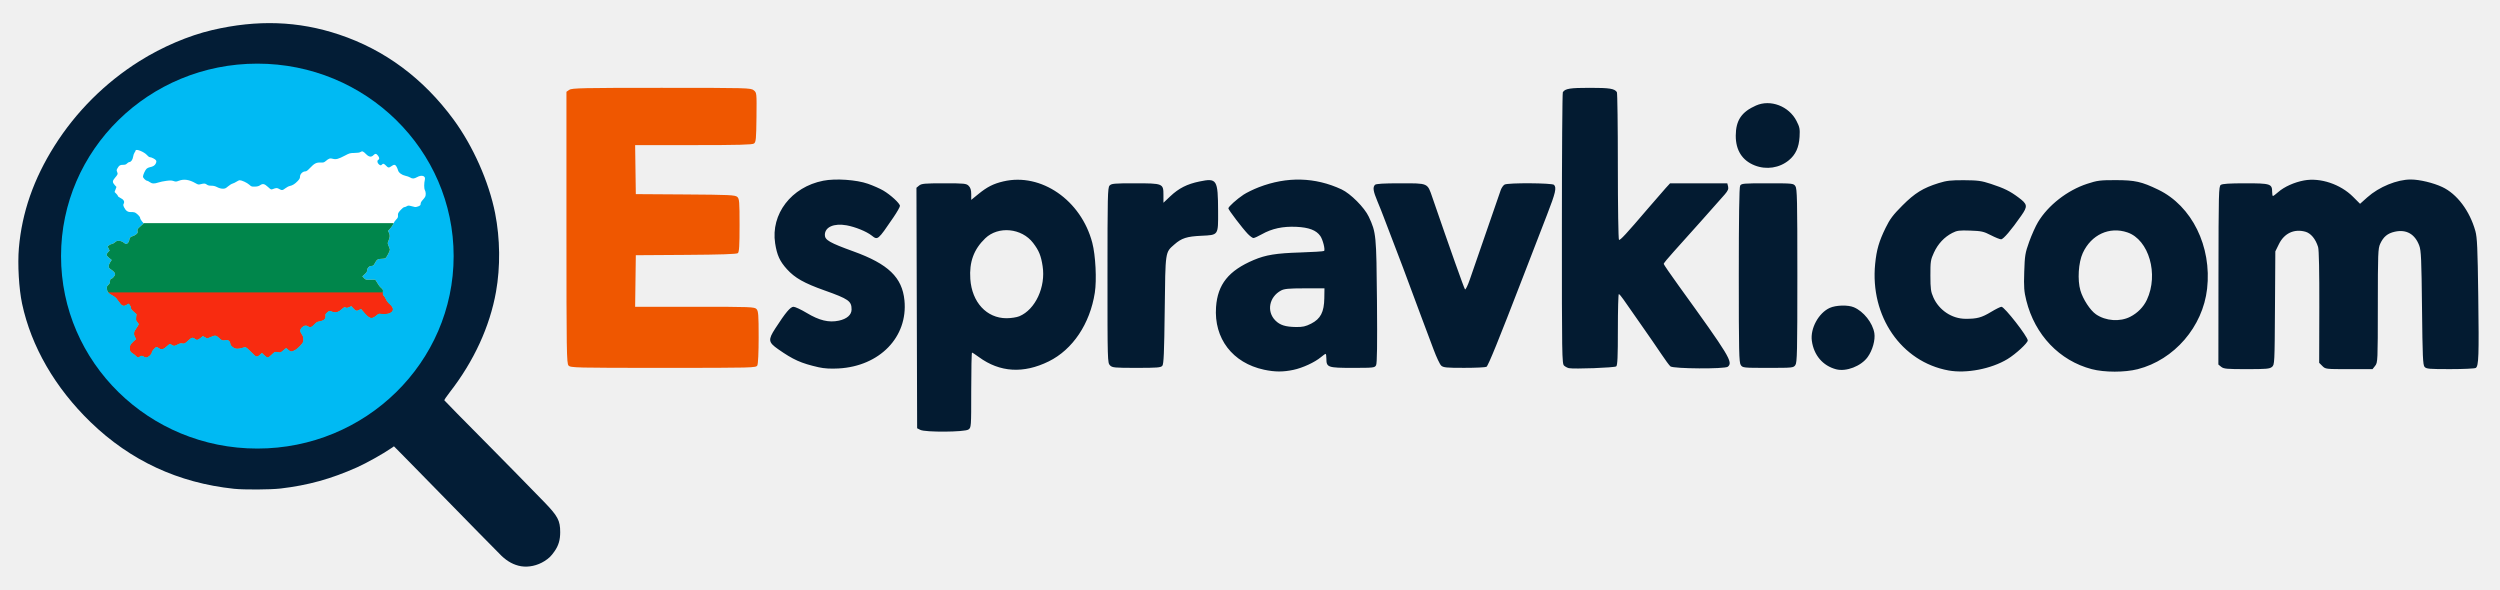
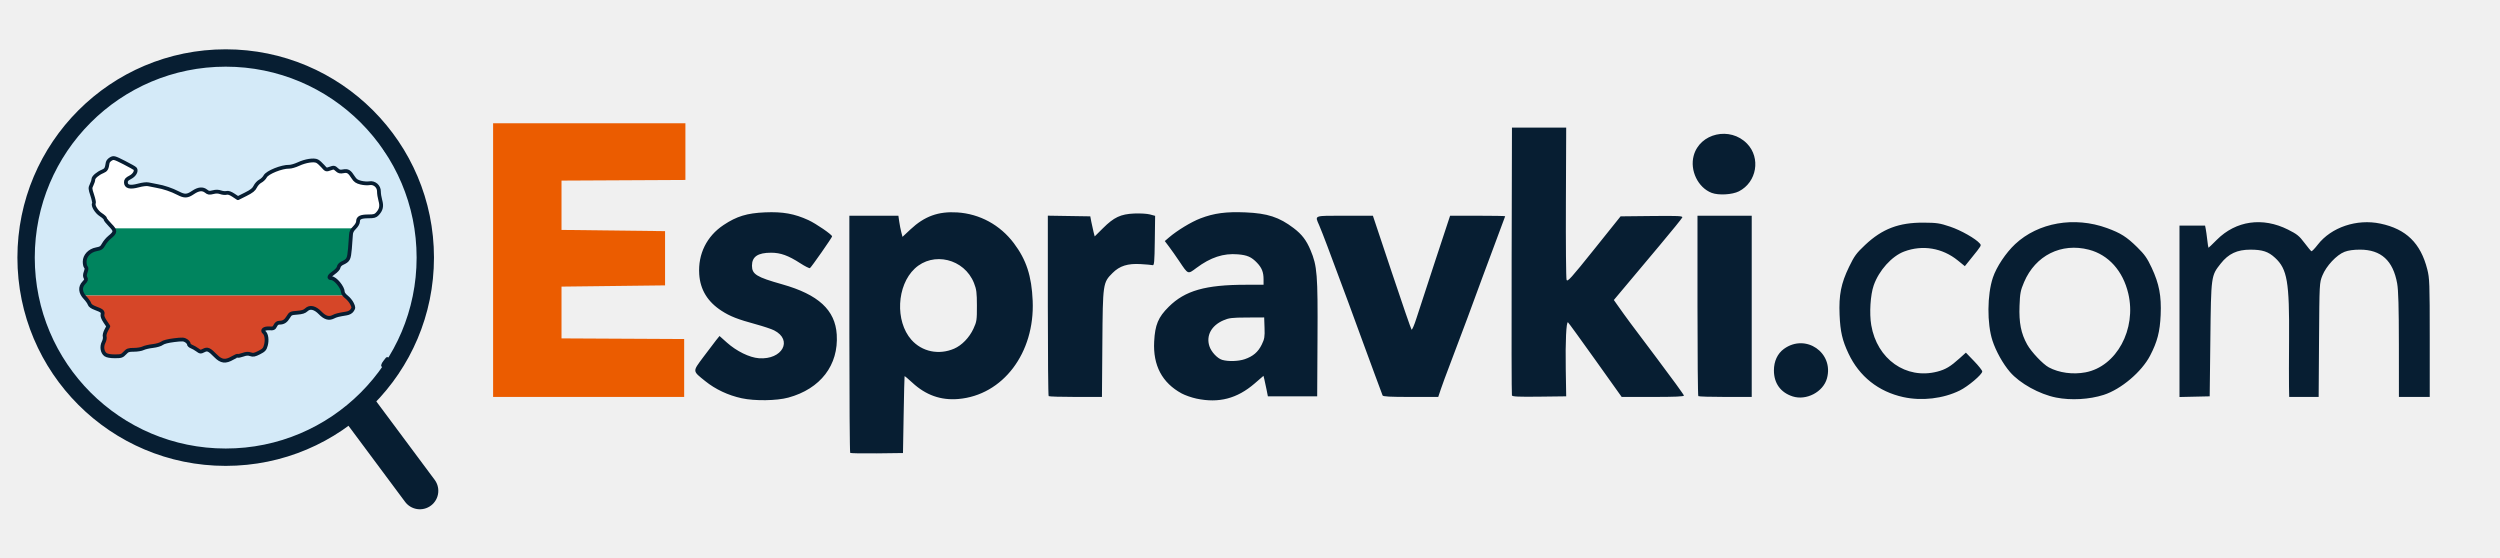
- <svg xmlns="http://www.w3.org/2000/svg" width="1964" height="463" viewBox="43 94 1964 463">
-   <defs>
-     <clipPath id="country">
-       <path d="M330.92,737.38C329.59,735.94 326.83,733.70 324.80,732.40C322.10,730.67 320.92,729.11 320.45,726.60C319.34,720.66 320.84,716.87 326.33,711.81L331.41,707.12 329.28,702.81C326.57,697.33 327.13,694.18 332.13,686.76C334.26,683.61 336.00,680.52 336.00,679.91C336.00,679.29 334.84,677.41 333.42,675.72C331.09,672.96 330.91,672.12 331.49,667.06L332.14,661.45 327.07,656.85C323.27,653.40 322.00,651.55 322.00,649.44C322.00,647.89 321.03,645.59 319.84,644.33L317.68,642.03 314.36,644.09C308.68,647.60 306.18,646.51 300.46,638.03C296.38,631.98 294.23,629.87 289.15,626.94C281.10,622.28 280.37,621.43 279.66,615.90C279.13,611.73 279.36,611.03 282.04,608.46C283.91,606.67 285.00,604.62 285.00,602.89C285.00,599.28 285.94,597.00 287.42,597.00C289.57,597.00 294.00,591.48 294.00,588.80C294.00,586.33 291.34,583.45 284.91,578.94C281.93,576.85 282.13,572.34 285.42,567.13L287.98,563.08 283.49,559.33C278.30,554.99 277.91,552.75 281.69,548.81L284.37,546.00 282.60,542.28L280.82,538.55 283.47,536.28C284.92,535.02 287.04,534.00 288.17,534.00C289.31,534.00 291.83,532.60 293.78,530.89C296.86,528.18 297.88,527.84 301.62,528.26C304.25,528.56 307.11,529.76 309.03,531.37C310.75,532.82 312.72,534.00 313.40,534.00C315.68,534.00 319.00,529.45 319.00,526.34C319.00,522.95 321.18,520.58 325.17,519.63C326.64,519.29 329.24,517.83 330.95,516.39C333.63,514.13 333.96,513.33 333.42,510.44C332.84,507.36 333.23,506.70 338.49,501.80L344.18,496.50 341.09,492.61C339.39,490.47 338.00,487.75 338.00,486.57C338.00,484.03 331.60,477.56 328.00,476.45C326.62,476.02 323.67,475.77 321.43,475.88C316.35,476.12 312.70,473.46 309.88,467.47C308.30,464.11 308.09,462.70 308.92,461.14C311.32,456.66 309.30,453.16 302.25,449.59C300.46,448.69 299.00,447.42 299.00,446.77C299.00,446.12 297.67,444.22 296.04,442.54L293.07,439.48 294.74,434.85L296.40,430.22 293.20,426.58C289.09,421.90 289.17,419.19 293.54,413.95C298.80,407.66 299.17,406.64 297.61,402.93C296.39,400.02 296.46,399.32 298.29,396.10C301.18,390.99 302.76,390.00 308.02,390.00C311.67,390.00 313.15,389.47 315.00,387.50C316.29,386.12 318.09,385.00 319.00,385.00C321.93,385.00 324.95,380.65 325.64,375.44C326.00,372.72 327.13,369.31 328.15,367.85C329.17,366.39 330.00,364.75 330.00,364.21C330.00,360.12 345.17,366.32 350.26,372.50C351.85,374.42 353.90,376.01 354.82,376.02C357.79,376.06 364.80,379.76 365.94,381.89C366.78,383.46 366.70,384.79 365.60,387.41C364.05,391.12 360.64,393.35 354.91,394.38C352.94,394.74 350.38,396.04 349.23,397.27C346.65,400.02 343.00,408.35 343.00,411.49C343.00,413.86 348.05,419.00 350.38,419.00C351.06,419.00 353.14,420.13 355.00,421.50C359.07,424.50 362.79,424.65 370.15,422.12C373.16,421.08 379.42,419.74 384.06,419.13C391.04,418.22 393.24,418.28 396.74,419.50C400.64,420.87 401.37,420.83 406.02,418.99C415.03,415.44 424.24,416.84 435.38,423.45C439.95,426.16 440.55,426.27 444.65,425.17C450.68,423.56 452.33,423.69 455.27,426.00C457.10,427.43 459.33,428.00 463.17,428.00C467.05,428.00 469.88,428.73 473.51,430.67C476.69,432.38 480.15,433.37 483.06,433.42C487.05,433.49 488.22,432.97 492.44,429.26C495.09,426.93 498.66,424.63 500.38,424.16C502.09,423.68 505.25,422.10 507.39,420.65C509.53,419.19 512.00,418.00 512.89,418.00C516.51,418.00 525.72,422.41 529.63,426.02C533.58,429.66 534.13,429.86 539.69,429.65C543.92,429.50 546.45,428.82 548.69,427.22C553.61,423.72 556.39,424.31 562.62,430.20C568.00,435.29 568.18,435.37 571.31,434.10C577.05,431.76 578.82,431.73 582.32,433.89C586.94,436.74 588.47,436.57 593.33,432.62C595.62,430.75 599.08,428.90 601.00,428.51C605.82,427.51 610.02,424.79 614.88,419.52C618.13,415.99 619.00,414.28 619.00,411.42C619.00,406.91 623.70,402.00 628.03,402.00C630.21,402.00 632.15,400.57 636.67,395.61C644.09,387.48 647.78,385.54 655.15,385.86C660.14,386.08 661.19,385.77 664.15,383.20C669.88,378.23 671.64,377.64 676.67,379.05C682.32,380.63 686.43,379.50 698.00,373.18C706.05,368.78 706.94,368.53 714.70,368.41C720.53,368.33 723.65,367.81 725.46,366.62C728.54,364.60 729.90,365.19 735.45,370.92C740.25,375.87 744.35,376.39 748.00,372.50C751.22,369.08 753.22,369.36 756.29,373.66C758.87,377.29 758.77,379.79 755.99,381.50C754.22,382.60 754.94,386.60 757.31,388.83C760.04,391.39 761.31,391.54 763.00,389.50C764.91,387.19 766.66,387.68 770.14,391.50C773.92,395.66 775.26,395.80 779.59,392.50C784.25,388.94 786.59,389.26 788.84,393.75C789.87,395.81 791.00,398.69 791.35,400.14C792.34,404.26 798.13,408.68 804.20,409.94C807.12,410.54 810.86,411.93 812.51,413.01C816.53,415.66 819.46,415.51 824.84,412.35C832.59,407.81 839.92,410.03 838.49,416.48C836.87,423.75 836.84,432.79 838.42,435.85C840.27,439.43 840.48,445.22 838.86,448.32C838.23,449.52 836.20,452.19 834.36,454.25C832.21,456.65 831.00,459.03 831.00,460.85C831.00,463.20 830.31,464.01 827.05,465.48C824.88,466.46 822.08,467.00 820.80,466.68C819.54,466.37 816.39,465.56 813.81,464.90C809.77,463.86 808.77,463.92 806.60,465.35C805.21,466.26 803.21,467.00 802.16,467.00C801.07,467.00 798.22,469.37 795.58,472.46C791.51,477.23 790.94,478.43 791.15,481.97C791.36,485.41 790.86,486.57 787.81,489.76C785.84,491.82 783.71,495.15 783.07,497.17C782.43,499.18 780.06,502.92 777.82,505.47L773.74,510.10 775.53,514.07C777.42,518.25 777.02,522.07 773.93,529.63C772.81,532.38 772.92,533.38 774.83,537.82C776.02,540.60 777.00,543.57 777.00,544.42C777.00,546.77 771.19,558.33 769.29,559.75C768.37,560.44 765.08,561.00 761.98,561.00C755.76,561.00 753.81,562.35 750.48,569.00C748.39,573.17 747.34,573.96 743.92,573.98C740.45,574.01 737.00,577.87 737.00,581.74C737.00,584.10 735.97,585.83 732.77,588.88L728.53,592.90 731.52,596.03C734.39,599.05 734.78,599.16 742.00,598.95C746.12,598.83 750.06,598.79 750.74,598.87C751.42,598.94 753.28,601.59 754.89,604.75C756.49,607.91 759.45,611.95 761.47,613.73C764.99,616.82 765.12,617.15 764.52,621.82C764.03,625.70 764.25,626.96 765.61,628.09C766.55,628.86 768.33,631.78 769.57,634.56C770.80,637.35 773.46,641.08 775.48,642.85C782.97,649.42 783.90,654.72 778.23,658.47C774.30,661.07 765.46,662.10 760.00,660.59C757.99,660.04 756.54,660.70 752.64,663.95C744.25,670.94 741.55,669.99 729.86,655.89L726.21,651.50 723.20,653.25C718.76,655.83 717.17,655.45 713.03,650.78L709.29,646.57 705.26,648.38C702.01,649.85 700.81,649.97 699.05,649.03C697.11,647.99 696.32,648.36 692.05,652.36C686.55,657.50 681.47,659.04 676.56,657.06C670.82,654.75 670.30,654.80 666.54,658.10C663.42,660.84 662.90,661.85 663.29,664.43C664.13,669.96 660.75,673.06 652.35,674.45C649.08,675.00 647.24,676.19 643.72,680.07C639.06,685.21 636.71,686.00 633.44,683.53C630.05,680.97 625.73,681.65 622.20,685.30C618.18,689.44 618.05,693.17 621.75,698.52C623.86,701.57 624.50,703.67 624.50,707.53C624.50,712.21 624.11,713.01 619.00,718.81C613.62,724.92 607.37,729.00 603.37,729.00C602.27,729.00 600.08,727.65 598.50,726.00C596.92,724.35 595.20,723.00 594.67,723.00C594.15,723.00 591.72,724.85 589.26,727.11C585.20,730.86 584.47,731.17 581.15,730.53C574.95,729.34 573.83,729.74 568.86,734.95C566.21,737.73 563.26,740.00 562.31,740.00C561.36,740.00 558.65,738.11 556.29,735.80L552.01,731.60 548.76,734.65C543.06,740.00 542.64,739.89 533.76,730.49C529.33,725.80 524.75,721.73 523.59,721.43C522.43,721.14 519.81,721.60 517.77,722.45C515.73,723.30 511.90,724.00 509.26,724.00C505.37,724.00 503.74,723.41 500.73,720.93C498.16,718.81 497.00,717.04 497.00,715.24C497.00,713.80 496.06,711.62 494.90,710.40C493.08,708.45 492.11,708.24 487.41,708.72C482.06,709.27 481.95,709.23 476.94,704.54C471.23,699.20 470.24,699.10 461.26,703.07L456.03,705.38 452.12,703.19L448.20,700.99 444.01,704.49C439.17,708.54 437.77,708.75 434.27,706.00C430.35,702.92 428.16,703.54 421.86,709.55C416.39,714.77 415.83,715.06 412.38,714.41C409.42,713.86 407.70,714.27 403.46,716.57C397.97,719.54 396.92,719.47 391.81,715.80C390.38,714.77 389.31,715.37 384.62,719.80C378.50,725.59 375.28,726.34 371.00,723.00C369.62,721.92 367.76,721.03 366.87,721.02C364.49,720.99 358.00,728.58 358.00,731.40C358.00,734.35 351.86,740.01 348.72,739.97C347.50,739.95 345.63,739.28 344.56,738.47C342.06,736.58 338.58,736.59 337.00,738.50C335.22,740.65 333.69,740.37 330.92,737.38Z" />
-     </clipPath>
-     <radialGradient id="rim" gradientUnits="userSpaceOnUse" cx="960" cy="550" r="320">
-       <stop stop-color="#ff6800" />
-       <stop offset=".36" stop-color="#c6540b" />
-       <stop offset=".7" stop-color="#363037" />
-       <stop offset="1" stop-color="#031d36" />
-     </radialGradient>
-   </defs>
-   <g transform="translate(2 55) scale(.447 .432)">
-     <path fill="#031d36" d="M1007.35,1119.97C994.91,1117.74 983.68,1111.51 973.00,1100.92C969.42,1097.38 951.20,1078.27 932.50,1058.46C913.80,1038.65 883.88,1007.03 866.00,988.18C848.12,969.33 827.69,947.74 820.58,940.21C813.48,932.67 802.37,920.97 795.89,914.21L784.11,901.92 779.31,905.35C764.96,915.59 735.59,932.59 719.07,940.21C673.70,961.16 633.20,972.77 585.00,978.64C567.32,980.79 520.64,981.08 503.00,979.15C404.97,968.43 320.94,928.03 251.00,858.02C188.61,795.57 146.65,720.52 130.55,642.60C124.96,615.55 122.47,570.86 124.90,541.50C130.29,476.65 150.80,415.73 187.53,355.50C225.39,293.41 276.75,240.44 337.00,201.34C376.78,175.52 423.11,155.05 464.47,145.01C543.90,125.74 615.94,128.35 687.57,153.09C768.03,180.88 835.55,232.73 888.79,307.60C923.05,355.78 951.04,421.04 961.90,478.05C970.70,524.32 971.27,575.36 963.48,620.77C952.63,684.03 924.61,747.08 882.36,803.32C876.26,811.44 872.27,817.63 872.68,818.32C873.36,819.44 904.74,852.44 956.01,905.96C981.01,932.06 1019.52,972.70 1047.78,1002.81C1072.04,1028.66 1076.26,1036.82 1076.27,1058.00C1076.27,1072.20 1073.37,1082.37 1066.34,1092.75C1060.20,1101.82 1056.76,1105.30 1048.63,1110.67C1036.31,1118.80 1020.57,1122.35 1007.35,1119.97Z" />
-     <ellipse cx="544" cy="556" rx="345" ry="350" fill="#00baf3" />
-     <g clip-path="url(#country)">
-       <path fill="#fff" d="M250 320h610v450H250z" />
-       <path fill="#00864b" d="M250 496h610v274H250z" />
-       <path fill="#f82b10" d="M250 622h610v148H250z" />
+ <svg xmlns="http://www.w3.org/2000/svg" viewBox="10 98 2028 452" width="2028" height="452" role="img">
+   <g transform="translate(3 28) scale(.88)">
+     <defs>
+       <clipPath id="land">
+         <path d="M361.02,416.25C361.03,415.84 361.92,414.38 363.00,413.00L364.96,410.50 364.98,413.75C365.00,416.34 364.59,417.00 363.00,417.00C361.900,417.00 361.01,416.66 361.02,416.25ZM206.78,407.63C200.84,401.56 199.22,400.84 195.65,402.68C192.96,404.07 192.53,404.03 189.89,402.07C188.31,400.91 185.90,399.53 184.51,399.01C183.13,398.48 182.00,397.42 182.00,396.64C182.00,395.86 180.91,394.52 179.58,393.64C177.49,392.27 175.93,392.20 168.35,393.13C162.74,393.82 158.72,394.86 157.26,396.01C155.97,397.03 152.27,398.12 148.74,398.52C145.31,398.91 141.28,399.86 139.80,400.62C138.31,401.38 134.56,402.00 131.45,402.00C126.46,402.00 125.47,402.35 123.00,405.00C120.45,407.73 119.62,408.00 113.82,408.00C109.72,408.00 106.67,407.45 105.26,406.47C102.24,404.35 101.40,399.05 103.46,395.07C104.37,393.32 104.82,391.01 104.47,389.91C104.10,388.75 104.67,386.34 105.82,384.12L107.80,380.33 104.85,375.94C102.93,373.08 102.09,370.79 102.44,369.39C103.08,366.82 102.04,365.91 95.80,363.61C92.71,362.47 90.87,361.12 90.44,359.69C90.08,358.48 88.28,355.93 86.44,354.00C81.94,349.30 81.50,344.18 85.23,340.27C87.39,338.01 87.67,337.15 86.80,335.59C86.01,334.19 86.05,332.74 86.96,330.24C87.86,327.74 87.90,326.50 87.10,325.70C86.50,325.10 86.00,322.91 86.00,320.83C86.00,315.32 90.53,310.49 96.76,309.35C100.79,308.61 101.79,307.94 103.50,304.82C104.60,302.80 106.97,299.94 108.77,298.47C114.71,293.60 114.80,292.38 109.60,287.10C107.07,284.53 105.00,281.89 105.00,281.23C105.00,280.57 103.17,278.87 100.92,277.45C96.91,274.92 93.29,268.96 94.54,266.93C94.87,266.39 94.18,263.04 93.00,259.49C90.99,253.45 90.95,252.81 92.42,249.86C93.29,248.12 94.00,245.89 94.00,244.92C94.00,242.88 98.04,239.43 102.71,237.48C105.76,236.20 106.38,235.10 107.22,229.53C107.38,228.45 108.72,226.89 110.20,226.06C112.76,224.62 113.32,224.77 122.46,229.40C127.73,232.07 132.30,234.67 132.61,235.18C133.97,237.39 131.80,241.06 127.98,243.01C124.94,244.56 124.00,245.63 124.00,247.54C124.00,251.68 127.70,252.65 135.50,250.54C139.36,249.49 143.14,249.05 144.76,249.45C146.27,249.83 149.75,250.52 152.50,250.98C158.85,252.04 166.21,254.53 172.14,257.60C178.15,260.71 180.55,260.61 185.90,256.98C190.95,253.56 194.79,253.20 198.06,255.85C199.99,257.41 200.97,257.54 204.30,256.70C207.08,255.99 209.19,256.03 211.38,256.82C213.10,257.44 215.52,257.68 216.77,257.35C218.30,256.95 220.37,257.64 223.16,259.49L227.28,262.21 234.45,258.62C239.99,255.85 241.99,254.25 243.27,251.56C244.18,249.65 246.28,247.39 247.95,246.53C249.61,245.67 251.62,243.71 252.41,242.17C254.34,238.45 267.71,233.06 274.55,233.25C276.23,233.30 280.05,232.19 283.05,230.80C289.57,227.77 297.29,226.57 300.33,228.12C301.52,228.72 303.87,230.81 305.55,232.75C308.56,236.21 308.67,236.25 312.28,234.94C315.69,233.71 316.13,233.78 318.37,235.87C320.33,237.72 321.43,238.01 324.40,237.45C328.56,236.67 330.11,237.63 333.56,243.10C335.35,245.93 336.87,246.98 340.50,247.89C343.05,248.54 346.62,248.79 348.42,248.45C353.05,247.58 357.36,251.30 357.27,256.09C357.24,257.97 357.82,261.66 358.56,264.29C360.08,269.65 359.34,272.93 355.76,276.75C354.04,278.59 352.58,279.00 347.76,279.00C340.58,279.00 338.00,280.22 338.00,283.61C338.00,285.15 336.73,287.41 334.79,289.33C332.48,291.61 331.56,293.48 331.48,296.00C331.41,297.93 330.99,303.65 330.54,308.72C329.67,318.50 329.14,319.51 323.50,322.13C321.72,322.95 320.37,324.43 320.18,325.76C319.99,327.07 318.02,329.27 315.41,331.06C311.22,333.95 310.41,336.00 313.48,336.00C317.04,336.00 324.00,344.49 324.00,348.83C324.00,349.89 325.51,351.92 327.36,353.32C329.21,354.73 331.49,357.51 332.43,359.50C334.00,362.81 334.02,363.33 332.58,365.51C331.58,367.05 329.67,368.13 327.26,368.52C319.56,369.78 317.91,370.20 315.06,371.62C311.09,373.60 307.49,372.51 303.11,367.99C298.31,363.05 293.70,361.99 290.40,365.09C288.58,366.80 286.45,367.48 281.88,367.82C276.20,368.23 275.64,368.49 273.78,371.65C271.50,375.52 269.24,377.00 265.62,377.00C263.87,377.00 262.70,377.84 261.76,379.75C260.58,382.16 259.91,382.47 256.33,382.25C251.59,381.95 249.00,383.93 251.46,385.97C253.62,387.76 254.33,393.06 253.04,397.84C252.08,401.42 251.21,402.36 246.87,404.57C242.67,406.69 241.32,406.96 238.89,406.11C236.73,405.36 234.91,405.47 231.83,406.56C229.55,407.36 227.46,407.79 227.18,407.51C226.90,407.23 224.75,408.13 222.41,409.50C215.83,413.36 211.94,412.89 206.78,407.63ZM363.23,217.00C362.19,215.33 362.23,215.00 363.49,215.00C364.33,215.00 365.00,215.88 365.00,217.00C365.00,218.10 364.88,219.00 364.74,219.00C364.60,219.00 363.92,218.10 363.23,217.00Z" />
+       </clipPath>
+     </defs>
+     <path d="M331 446L395 532" stroke="#071E32" stroke-width="34" stroke-linecap="round" />
+     <circle cx="216" cy="317" r="184" fill="#D4EAF8" stroke="#071E32" stroke-width="16" />
+     <path d="M361.02,416.25C361.03,415.84 361.92,414.38 363.00,413.00L364.96,410.50 364.98,413.75C365.00,416.34 364.59,417.00 363.00,417.00C361.900,417.00 361.01,416.66 361.02,416.25ZM206.78,407.63C200.84,401.56 199.22,400.84 195.65,402.68C192.96,404.07 192.53,404.03 189.89,402.07C188.31,400.91 185.90,399.53 184.51,399.01C183.13,398.48 182.00,397.42 182.00,396.64C182.00,395.86 180.91,394.52 179.58,393.64C177.49,392.27 175.93,392.20 168.35,393.13C162.74,393.82 158.72,394.86 157.26,396.01C155.97,397.03 152.27,398.12 148.74,398.52C145.31,398.91 141.28,399.86 139.80,400.62C138.31,401.38 134.56,402.00 131.45,402.00C126.46,402.00 125.47,402.35 123.00,405.00C120.45,407.73 119.62,408.00 113.82,408.00C109.72,408.00 106.67,407.45 105.26,406.47C102.24,404.35 101.40,399.05 103.46,395.07C104.37,393.32 104.82,391.01 104.47,389.91C104.10,388.75 104.67,386.34 105.82,384.12L107.80,380.33 104.85,375.94C102.93,373.08 102.09,370.79 102.44,369.39C103.08,366.82 102.04,365.91 95.80,363.61C92.71,362.47 90.87,361.12 90.44,359.69C90.08,358.48 88.28,355.93 86.44,354.00C81.94,349.30 81.50,344.18 85.23,340.27C87.39,338.01 87.67,337.15 86.80,335.59C86.01,334.19 86.05,332.74 86.96,330.24C87.86,327.74 87.90,326.50 87.10,325.70C86.50,325.10 86.00,322.91 86.00,320.83C86.00,315.32 90.53,310.49 96.76,309.35C100.79,308.61 101.79,307.94 103.50,304.82C104.60,302.80 106.97,299.94 108.77,298.47C114.71,293.60 114.80,292.38 109.60,287.10C107.07,284.53 105.00,281.89 105.00,281.23C105.00,280.57 103.17,278.87 100.92,277.45C96.91,274.92 93.29,268.96 94.54,266.93C94.87,266.39 94.18,263.04 93.00,259.49C90.99,253.45 90.95,252.81 92.42,249.86C93.29,248.12 94.00,245.89 94.00,244.92C94.00,242.88 98.04,239.43 102.71,237.48C105.76,236.20 106.38,235.10 107.22,229.53C107.38,228.45 108.72,226.89 110.20,226.06C112.76,224.62 113.32,224.77 122.46,229.40C127.73,232.07 132.30,234.67 132.61,235.18C133.97,237.39 131.80,241.06 127.98,243.01C124.94,244.56 124.00,245.63 124.00,247.54C124.00,251.68 127.70,252.65 135.50,250.54C139.36,249.49 143.14,249.05 144.76,249.45C146.27,249.83 149.75,250.52 152.50,250.98C158.85,252.04 166.21,254.53 172.14,257.60C178.15,260.71 180.55,260.61 185.90,256.98C190.95,253.56 194.79,253.20 198.06,255.85C199.99,257.41 200.97,257.54 204.30,256.70C207.08,255.99 209.19,256.03 211.38,256.82C213.10,257.44 215.52,257.68 216.77,257.35C218.30,256.95 220.37,257.64 223.16,259.49L227.28,262.21 234.45,258.62C239.99,255.85 241.99,254.25 243.27,251.56C244.18,249.65 246.28,247.39 247.95,246.53C249.61,245.67 251.62,243.71 252.41,242.17C254.34,238.45 267.71,233.06 274.55,233.25C276.23,233.30 280.05,232.19 283.05,230.80C289.57,227.77 297.29,226.57 300.33,228.12C301.52,228.72 303.87,230.81 305.55,232.75C308.56,236.21 308.67,236.25 312.28,234.94C315.69,233.71 316.13,233.78 318.37,235.87C320.33,237.72 321.43,238.01 324.40,237.45C328.56,236.67 330.11,237.63 333.56,243.10C335.35,245.93 336.87,246.98 340.50,247.89C343.05,248.54 346.62,248.79 348.42,248.45C353.05,247.58 357.36,251.30 357.27,256.09C357.24,257.97 357.82,261.66 358.56,264.29C360.08,269.65 359.34,272.93 355.76,276.75C354.04,278.59 352.58,279.00 347.76,279.00C340.58,279.00 338.00,280.22 338.00,283.61C338.00,285.15 336.73,287.41 334.79,289.33C332.48,291.61 331.56,293.48 331.48,296.00C331.41,297.93 330.99,303.65 330.54,308.72C329.67,318.50 329.14,319.51 323.50,322.13C321.72,322.95 320.37,324.43 320.18,325.76C319.99,327.07 318.02,329.27 315.41,331.06C311.22,333.95 310.41,336.00 313.48,336.00C317.04,336.00 324.00,344.49 324.00,348.83C324.00,349.89 325.51,351.92 327.36,353.32C329.21,354.73 331.49,357.51 332.43,359.50C334.00,362.81 334.02,363.33 332.58,365.51C331.58,367.05 329.67,368.13 327.26,368.52C319.56,369.78 317.91,370.20 315.06,371.62C311.09,373.60 307.49,372.51 303.11,367.99C298.31,363.05 293.70,361.99 290.40,365.09C288.58,366.80 286.45,367.48 281.88,367.82C276.20,368.23 275.64,368.49 273.78,371.65C271.50,375.52 269.24,377.00 265.62,377.00C263.87,377.00 262.70,377.84 261.76,379.75C260.58,382.16 259.91,382.47 256.33,382.25C251.59,381.95 249.00,383.93 251.46,385.97C253.62,387.76 254.33,393.06 253.04,397.84C252.08,401.42 251.21,402.36 246.87,404.57C242.67,406.69 241.32,406.96 238.89,406.11C236.73,405.36 234.91,405.47 231.83,406.56C229.55,407.36 227.46,407.79 227.18,407.51C226.90,407.23 224.75,408.13 222.41,409.50C215.83,413.36 211.94,412.89 206.78,407.63ZM363.23,217.00C362.19,215.33 362.23,215.00 363.49,215.00C364.33,215.00 365.00,215.88 365.00,217.00C365.00,218.10 364.88,219.00 364.74,219.00C364.60,219.00 363.92,218.10 363.23,217.00Z" fill="white" />
+     <g clip-path="url(#land)">
+       <path fill="#00845E" d="M70 290h300v62H70z" />
+       <path fill="#D64628" d="M70 352h300v70H70z" />
    </g>
+     <path d="M361.02,416.25C361.03,415.84 361.92,414.38 363.00,413.00L364.96,410.50 364.98,413.75C365.00,416.34 364.59,417.00 363.00,417.00C361.900,417.00 361.01,416.66 361.02,416.25ZM206.78,407.63C200.84,401.56 199.22,400.84 195.65,402.68C192.96,404.07 192.53,404.03 189.89,402.07C188.31,400.91 185.90,399.53 184.51,399.01C183.13,398.48 182.00,397.42 182.00,396.64C182.00,395.86 180.91,394.52 179.58,393.64C177.49,392.27 175.93,392.20 168.35,393.13C162.74,393.82 158.72,394.86 157.26,396.01C155.97,397.03 152.27,398.12 148.74,398.52C145.31,398.91 141.28,399.86 139.80,400.62C138.31,401.38 134.56,402.00 131.45,402.00C126.46,402.00 125.47,402.35 123.00,405.00C120.45,407.73 119.62,408.00 113.82,408.00C109.72,408.00 106.67,407.45 105.26,406.47C102.24,404.35 101.40,399.05 103.46,395.07C104.37,393.32 104.82,391.01 104.47,389.91C104.10,388.75 104.67,386.34 105.82,384.12L107.80,380.33 104.85,375.94C102.93,373.08 102.09,370.79 102.44,369.39C103.08,366.82 102.04,365.91 95.80,363.61C92.71,362.47 90.87,361.12 90.44,359.69C90.08,358.48 88.28,355.93 86.44,354.00C81.94,349.30 81.50,344.18 85.23,340.27C87.39,338.01 87.67,337.15 86.80,335.59C86.01,334.19 86.05,332.74 86.96,330.24C87.86,327.74 87.90,326.50 87.10,325.70C86.50,325.10 86.00,322.91 86.00,320.83C86.00,315.32 90.53,310.49 96.76,309.35C100.79,308.61 101.79,307.94 103.50,304.82C104.60,302.80 106.97,299.94 108.77,298.47C114.71,293.60 114.80,292.38 109.60,287.10C107.07,284.53 105.00,281.89 105.00,281.23C105.00,280.57 103.17,278.87 100.92,277.45C96.91,274.92 93.29,268.96 94.54,266.93C94.87,266.39 94.18,263.04 93.00,259.49C90.99,253.45 90.95,252.81 92.42,249.86C93.29,248.12 94.00,245.89 94.00,244.92C94.00,242.88 98.04,239.43 102.71,237.48C105.76,236.20 106.38,235.10 107.22,229.53C107.38,228.45 108.72,226.89 110.20,226.06C112.76,224.62 113.32,224.77 122.46,229.40C127.73,232.07 132.30,234.67 132.61,235.18C133.97,237.39 131.80,241.06 127.98,243.01C124.94,244.56 124.00,245.63 124.00,247.54C124.00,251.68 127.70,252.65 135.50,250.54C139.36,249.49 143.14,249.05 144.76,249.45C146.27,249.83 149.75,250.52 152.50,250.98C158.85,252.04 166.21,254.53 172.14,257.60C178.15,260.71 180.55,260.61 185.90,256.98C190.95,253.56 194.79,253.20 198.06,255.85C199.99,257.41 200.97,257.54 204.30,256.70C207.08,255.99 209.19,256.03 211.38,256.82C213.10,257.44 215.52,257.68 216.77,257.35C218.30,256.95 220.37,257.64 223.16,259.49L227.28,262.21 234.45,258.62C239.99,255.85 241.99,254.25 243.27,251.56C244.18,249.65 246.28,247.39 247.95,246.53C249.61,245.67 251.62,243.71 252.41,242.17C254.34,238.45 267.71,233.06 274.55,233.25C276.23,233.30 280.05,232.19 283.05,230.80C289.57,227.77 297.29,226.57 300.33,228.12C301.52,228.72 303.87,230.81 305.55,232.75C308.56,236.21 308.67,236.25 312.28,234.94C315.69,233.71 316.13,233.78 318.37,235.87C320.33,237.72 321.43,238.01 324.40,237.45C328.56,236.67 330.11,237.63 333.56,243.10C335.35,245.93 336.87,246.98 340.50,247.89C343.05,248.54 346.62,248.79 348.42,248.45C353.05,247.58 357.36,251.30 357.27,256.09C357.24,257.97 357.82,261.66 358.56,264.29C360.08,269.65 359.34,272.93 355.76,276.75C354.04,278.59 352.58,279.00 347.76,279.00C340.58,279.00 338.00,280.22 338.00,283.61C338.00,285.15 336.73,287.41 334.79,289.33C332.48,291.61 331.56,293.48 331.48,296.00C331.41,297.93 330.99,303.65 330.54,308.72C329.67,318.50 329.14,319.51 323.50,322.13C321.72,322.95 320.37,324.43 320.18,325.76C319.99,327.07 318.02,329.27 315.41,331.06C311.22,333.95 310.41,336.00 313.48,336.00C317.04,336.00 324.00,344.49 324.00,348.83C324.00,349.89 325.51,351.92 327.36,353.32C329.21,354.73 331.49,357.51 332.43,359.50C334.00,362.81 334.02,363.33 332.58,365.51C331.58,367.05 329.67,368.13 327.26,368.52C319.56,369.78 317.91,370.20 315.06,371.62C311.09,373.60 307.49,372.51 303.11,367.99C298.31,363.05 293.70,361.99 290.40,365.09C288.58,366.80 286.45,367.48 281.88,367.82C276.20,368.23 275.64,368.49 273.78,371.65C271.50,375.52 269.24,377.00 265.62,377.00C263.87,377.00 262.70,377.84 261.76,379.75C260.58,382.16 259.91,382.47 256.33,382.25C251.59,381.95 249.00,383.93 251.46,385.97C253.62,387.76 254.33,393.06 253.04,397.84C252.08,401.42 251.21,402.36 246.87,404.57C242.67,406.69 241.32,406.96 238.89,406.11C236.73,405.36 234.91,405.47 231.83,406.56C229.55,407.36 227.46,407.79 227.18,407.51C226.90,407.23 224.75,408.13 222.41,409.50C215.83,413.36 211.94,412.89 206.78,407.63ZM363.23,217.00C362.19,215.33 362.23,215.00 363.49,215.00C364.33,215.00 365.00,215.88 365.00,217.00C365.00,218.10 364.88,219.00 364.74,219.00C364.60,219.00 363.92,218.10 363.23,217.00Z" fill="none" stroke="#071E32" stroke-width="3.5" stroke-linejoin="round" />
  </g>
-   <path fill="#ef5700" fill-rule="evenodd" d="M489.65,381.17C488.14,379.49 488.00,370.53 488.00,272.73L488.00,166.11 490.22,164.56C492.18,163.18 500.72,163.00 562.61,163.00C630.27,163.00 632.86,163.07 635.14,164.92C637.49,166.82 637.50,166.94 637.29,186.15C637.10,203.15 636.87,205.62 635.35,206.74C634.01,207.71 623.13,208.00 587.79,208.00L541.96,208.00 542.23,227.25L542.50,246.50 581.43,246.76C615.91,246.99 620.58,247.21 622.18,248.67C623.83,250.15 624.00,252.28 624.00,271.03C624.00,287.12 623.70,292.00 622.66,292.87C621.74,293.63 608.97,294.06 581.91,294.24L542.50,294.50 542.23,314.75L541.96,335.00 588.82,335.00C632.96,335.00 635.79,335.11 637.35,336.83C638.77,338.40 639.00,341.47 639.00,358.89C639.00,370.93 638.58,379.92 637.96,381.07C636.96,382.95 635.08,383.00 564.12,383.00C494.85,383.00 491.23,382.91 489.65,381.17Z" />
-   <path fill="#031b31" fill-rule="evenodd" d="M766.00,431.71L763.50,430.44 763.23,335.97L762.96,241.50 765.09,239.75C766.94,238.23 769.53,238.00 784.61,238.00C800.67,238.00 802.15,238.15 804.00,240.00C805.41,241.41 806.00,243.33 806.00,246.51L806.00,251.02 811.54,246.51C818.56,240.80 823.33,238.37 831.22,236.51C860.85,229.52 892.33,251.24 901.10,284.71C903.69,294.58 904.66,313.87 903.09,323.94C899.26,348.41 885.72,368.62 866.94,377.88C847.02,387.70 828.43,386.56 812.01,374.51C809.38,372.58 806.95,371.00 806.62,371.00C806.28,371.00 806.00,384.25 806.00,400.44C806.00,429.74 805.99,429.89 803.78,431.44C800.86,433.48 769.94,433.70 766.00,431.71ZM843.78,342.45C856.36,337.22 864.62,319.44 862.08,303.06C860.79,294.73 859.18,290.82 854.62,284.86C845.67,273.15 827.27,271.36 817.02,281.21C808.00,289.88 804.36,299.79 805.28,313.20C806.52,331.44 818.12,344.00 833.73,344.00C837.21,344.00 841.74,343.30 843.78,342.45ZM1036.00,384.44C1011.27,379.11 996.58,359.92 998.32,335.23C999.58,317.35 1008.21,306.60 1028.00,298.22C1037.39,294.25 1045.63,292.92 1064.50,292.34C1074.40,292.03 1082.81,291.49 1083.20,291.14C1084.24,290.19 1082.21,282.18 1080.22,279.37C1077.03,274.84 1071.33,272.67 1061.45,272.20C1050.81,271.70 1042.24,273.55 1034.27,278.04C1031.39,279.67 1028.44,281.00 1027.71,281.00C1026.99,281.00 1024.99,279.54 1023.27,277.75C1019.08,273.39 1008.00,258.82 1008.00,257.68C1008.00,256.42 1014.59,250.48 1019.90,246.95C1022.32,245.35 1027.72,242.71 1031.91,241.09C1054.11,232.54 1076.12,233.11 1096.92,242.78C1103.99,246.07 1114.96,257.08 1118.31,264.26C1124.12,276.72 1124.29,278.46 1124.75,330.66C1125.04,364.97 1124.84,379.42 1124.05,380.91C1122.98,382.91 1122.15,383.00 1105.62,383.00C1086.08,383.00 1085.00,382.62 1085.00,375.67C1085.00,373.65 1084.73,372.00 1084.39,372.00C1084.06,372.00 1082.42,373.15 1080.75,374.56C1075.96,378.59 1066.36,383.03 1059.12,384.56C1050.95,386.29 1044.45,386.26 1036.00,384.44ZM1073.05,348.25C1080.45,344.49 1083.21,339.15 1083.38,328.26L1083.50,320.50 1068.00,320.52C1055.32,320.54 1051.92,320.86 1049.34,322.25C1040.01,327.29 1037.87,338.72 1044.94,345.79C1048.59,349.43 1052.81,350.77 1061.07,350.90C1066.39,350.98 1068.67,350.48 1073.05,348.25ZM1573.76,385.03C1536.65,378.27 1511.98,342.40 1516.13,301.24C1517.25,290.13 1519.14,283.63 1524.33,273.00C1527.69,266.11 1530.18,262.80 1537.49,255.48C1547.33,245.62 1553.72,241.68 1566.00,237.84C1572.26,235.89 1575.56,235.51 1586.00,235.57C1596.87,235.64 1599.61,236.01 1607.00,238.44C1617.45,241.87 1622.00,244.11 1628.67,249.09C1635.89,254.47 1636.12,255.95 1630.94,263.38C1622.96,274.83 1616.84,282.00 1615.05,282.00C1614.08,282.00 1610.45,280.54 1606.98,278.75C1601.36,275.85 1599.63,275.46 1590.83,275.16C1582.25,274.86 1580.42,275.09 1576.74,276.99C1570.44,280.23 1565.51,285.50 1562.33,292.37C1559.71,298.04 1559.50,299.41 1559.52,310.50C1559.54,320.91 1559.86,323.20 1561.89,327.74C1566.35,337.70 1576.39,344.38 1587.00,344.45C1596.12,344.52 1599.72,343.55 1607.28,338.99C1610.92,336.79 1614.55,335.00 1615.35,335.00C1617.70,335.00 1636.00,358.45 1636.00,361.45C1636.00,363.46 1626.49,372.21 1620.09,376.09C1607.34,383.82 1587.78,387.59 1573.76,385.03ZM1686.32,384.01C1660.92,377.35 1641.64,357.15 1634.88,330.11C1633.10,322.96 1632.85,319.62 1633.24,307.61C1633.65,294.66 1633.98,292.71 1637.14,283.89C1639.04,278.60 1642.14,271.69 1644.04,268.52C1652.01,255.26 1667.07,243.51 1682.65,238.40C1690.66,235.78 1692.78,235.50 1705.00,235.51C1720.28,235.53 1725.36,236.66 1738.50,243.00C1764.96,255.75 1780.68,287.62 1776.90,320.85C1773.51,350.72 1751.10,376.68 1722.38,384.03C1712.20,386.63 1696.30,386.62 1686.32,384.01ZM1716.50,342.86C1722.28,339.92 1726.91,335.21 1729.56,329.59C1739.02,309.51 1731.19,282.34 1714.29,276.58C1700.13,271.76 1685.87,278.36 1679.22,292.80C1675.82,300.18 1674.95,313.89 1677.36,322.18C1679.37,329.09 1685.09,337.84 1689.63,340.95C1697.28,346.19 1708.40,346.99 1716.50,342.86ZM1485.50,384.12C1475.04,381.39 1467.93,373.07 1466.38,361.74C1465.05,352.05 1471.68,339.87 1480.44,335.89C1485.31,333.68 1494.68,333.42 1499.35,335.37C1507.00,338.57 1514.18,347.63 1515.49,355.71C1516.35,361.06 1514.05,369.25 1510.20,374.56C1505.05,381.66 1493.40,386.17 1485.50,384.12ZM686.11,382.52C672.28,379.38 666.22,376.67 654.25,368.28C646.54,362.88 646.28,360.96 652.05,352.05C660.13,339.54 663.95,335.00 666.37,335.00C667.64,335.00 672.31,337.18 676.76,339.85C686.66,345.80 694.13,347.59 702.02,345.90C708.34,344.55 712.00,341.33 712.00,337.13C712.00,330.52 709.73,328.92 690.62,322.11C674.69,316.44 667.46,312.35 661.24,305.50C655.62,299.31 653.40,294.45 651.96,285.21C648.38,262.14 664.68,240.90 689.76,235.97C699.41,234.07 715.84,235.20 724.89,238.38C728.96,239.81 734.33,242.18 736.83,243.64C742.65,247.05 750.00,253.81 750.00,255.76C750.00,256.58 747.71,260.62 744.90,264.74C732.52,282.90 732.60,282.84 727.69,278.97C723.70,275.83 714.88,272.25 708.13,271.02C698.14,269.21 691.00,272.36 691.00,278.57C691.00,282.56 694.80,284.74 713.55,291.53C740.85,301.41 751.77,311.92 753.54,330.00C756.35,358.71 734.10,381.69 701.78,383.46C695.55,383.81 690.40,383.50 686.11,382.52ZM1275.50,383.22C1274.40,382.98 1272.71,382.10 1271.75,381.24C1270.10,379.78 1270.00,373.39 1270.02,273.60C1270.02,215.24 1270.36,167.00 1270.77,166.40C1272.64,163.60 1276.38,163.00 1292.00,163.00C1307.62,163.00 1311.36,163.60 1313.23,166.40C1313.64,167.00 1313.98,193.24 1313.98,224.69C1313.99,256.15 1314.39,282.12 1314.87,282.42C1315.78,282.98 1320.56,277.80 1337.90,257.50C1343.53,250.90 1349.69,243.81 1351.58,241.75L1355.02,238.00 1377.49,238.00L1399.96,238.00 1400.59,240.50C1401.07,242.41 1400.46,243.86 1397.97,246.75C1393.14,252.33 1366.64,282.05 1357.75,291.85C1353.49,296.55 1350.00,300.80 1350.00,301.28C1350.00,301.77 1355.25,309.44 1361.68,318.33C1401.80,373.89 1404.64,378.57 1400.38,382.10C1398.09,384.00 1357.61,383.75 1355.28,381.82C1354.41,381.10 1351.16,376.68 1348.04,372.00C1344.93,367.33 1337.69,356.82 1331.94,348.66C1326.20,340.49 1320.15,331.84 1318.50,329.42C1316.85,327.01 1315.16,325.03 1314.75,325.02C1314.34,325.01 1314.00,337.54 1314.00,352.88C1314.00,374.36 1313.71,381.00 1312.72,381.82C1311.45,382.87 1279.54,384.07 1275.50,383.22ZM1787.99,382.19L1785.76,380.38 1785.83,310.46C1785.91,245.29 1786.03,240.45 1787.65,239.27C1788.89,238.36 1794.35,238.00 1807.04,238.00C1826.73,238.00 1828.00,238.42 1828.00,244.83C1828.00,246.57 1828.28,248.00 1828.62,248.00C1828.96,248.00 1830.85,246.58 1832.82,244.85C1837.52,240.73 1845.42,237.17 1853.03,235.76C1865.79,233.38 1881.63,238.67 1891.59,248.63L1897.06,254.11 1902.78,249.00C1911.99,240.78 1926.17,234.98 1936.96,235.02C1943.82,235.04 1954.58,237.61 1961.61,240.91C1973.22,246.34 1983.20,259.61 1987.65,275.50C1989.06,280.54 1989.42,288.71 1989.92,326.50C1990.54,373.97 1990.27,381.58 1987.94,383.06C1987.15,383.56 1978.13,383.98 1967.90,383.98C1951.44,384.00 1949.13,383.80 1947.76,382.25C1946.42,380.74 1946.14,374.38 1945.73,336.00C1945.32,297.72 1945.02,290.87 1943.59,287.01C1940.19,277.85 1933.42,274.00 1924.32,276.04C1918.66,277.31 1915.44,279.98 1912.89,285.50C1911.18,289.20 1911.04,292.88 1911.02,334.12C1911.00,377.72 1910.95,378.79 1908.93,381.37L1906.85,384.00 1888.38,384.00C1870.04,384.00 1869.89,383.98 1867.42,381.51L1864.94,379.03 1865.05,335.26C1865.12,307.02 1864.78,290.29 1864.10,288.08C1862.12,281.67 1858.36,277.17 1854.00,276.00C1845.19,273.63 1837.48,277.28 1833.30,285.80L1830.50,291.50 1830.22,336.00C1829.95,379.70 1829.91,380.53 1827.86,382.25C1826.05,383.77 1823.47,384.00 1808.00,384.00C1792.34,384.00 1789.96,383.78 1787.99,382.19ZM915.02,381.02C913.08,379.08 913.03,377.52 913.04,310.32C913.04,248.13 913.19,241.44 914.67,239.81C916.14,238.19 918.23,238.00 934.43,238.00C956.64,238.00 957.00,238.15 957.00,247.20L957.00,253.29 962.33,248.25C969.07,241.87 975.55,238.59 985.38,236.56C999.05,233.73 999.84,235.00 999.94,260.03C1000.02,279.04 1000.34,278.58 986.79,279.22C975.39,279.75 971.25,281.08 965.63,286.02C958.31,292.45 958.56,290.76 958.00,337.60C957.60,371.25 957.22,380.03 956.13,381.35C954.94,382.78 952.21,383.00 935.88,383.00C918.38,383.00 916.85,382.85 915.02,381.02ZM1175.24,381.25C1174.15,380.29 1171.44,374.55 1169.20,368.50C1166.97,362.45 1162.58,350.75 1159.44,342.50C1156.31,334.25 1152.03,322.77 1149.95,317.00C1147.86,311.23 1142.94,298.18 1139.01,288.00C1135.08,277.82 1131.04,267.25 1130.03,264.50C1129.02,261.75 1126.80,256.18 1125.09,252.11C1121.76,244.16 1121.31,241.09 1123.20,239.20C1124.05,238.35 1129.91,238.00 1143.20,238.00C1165.21,238.00 1164.31,237.60 1168.27,249.11C1181.99,289.01 1193.22,320.62 1193.91,321.31C1194.38,321.78 1196.12,318.19 1197.78,313.33C1203.36,296.98 1220.80,246.53 1222.01,243.23C1222.67,241.43 1224.03,239.52 1225.04,238.98C1227.78,237.51 1262.31,237.71 1263.80,239.20C1265.99,241.39 1265.06,245.42 1258.42,262.54C1254.80,271.87 1246.29,293.90 1239.50,311.50C1220.35,361.15 1212.17,381.28 1210.78,382.16C1210.07,382.60 1202.24,382.98 1193.36,382.98C1179.40,383.00 1176.95,382.76 1175.24,381.25ZM1410.56,380.78C1409.18,378.82 1409.00,370.45 1409.00,310.21C1409.00,265.01 1409.35,241.21 1410.04,239.93C1411.01,238.12 1412.33,238.00 1431.48,238.00C1451.43,238.00 1451.92,238.05 1453.44,240.22C1454.82,242.18 1455.00,250.52 1455.00,310.50C1455.00,370.48 1454.82,378.82 1453.44,380.78C1451.92,382.95 1451.42,383.00 1432.00,383.00C1412.58,383.00 1412.08,382.95 1410.56,380.78ZM1421.59,223.99C1411.70,220.13 1406.54,212.04 1406.61,200.50C1406.67,188.58 1411.16,181.91 1422.48,176.91C1433.88,171.86 1448.33,177.35 1454.33,189.00C1456.83,193.86 1457.11,195.31 1456.74,201.50C1456.24,209.84 1453.65,215.49 1448.34,219.88C1440.94,225.97 1430.70,227.55 1421.59,223.99Z" />
+   <g transform="translate(-35 27)">
+     <path fill="#EB5C00" fill-rule="evenodd" d="M445.00,282.00L445.00,171.00 523.00,171.00L601.00,171.00 601.00,193.99L601.00,216.98 550.75,217.24L500.50,217.50 500.50,237.50L500.50,257.50 542.50,258.00L584.50,258.50 584.50,280.50L584.50,302.50 542.50,303.00L500.50,303.50 500.50,324.50L500.50,345.50 550.25,345.76L600.00,346.02 600.00,369.51L600.00,393.00 522.50,393.00L445.00,393.00 445.00,282.00Z" />
+     <path fill="#071E32" fill-rule="evenodd" d="M734.69,438.35C734.31,437.98 734.00,394.54 734.00,341.83L734.00,246.00 753.89,246.00L773.77,246.00 774.45,250.75C774.82,253.36 775.58,257.22 776.12,259.31L777.11,263.13 783.60,257.06C794.97,246.42 806.18,242.35 821.50,243.31C839.73,244.45 856.25,253.43 867.42,268.26C877.57,281.75 881.86,294.86 882.71,315.00C884.51,357.34 858.54,391.61 822.36,394.67C808.21,395.87 796.01,391.53 785.09,381.42C781.74,378.32 778.90,375.95 778.79,376.14C778.67,376.34 778.33,390.45 778.04,407.50L777.50,438.50 756.44,438.77C744.85,438.92 735.06,438.73 734.69,438.35ZM819.00,353.84C825.24,351.15 831.33,344.86 834.67,337.62C837.31,331.92 837.50,330.64 837.47,319.00C837.45,308.26 837.11,305.67 835.09,300.59C827.25,280.89 802.06,274.77 787.01,288.90C772.40,302.62 771.03,331.53 784.27,346.57C792.85,356.32 806.57,359.19 819.00,353.84ZM646.65,394.06C635.63,391.66 625.41,386.85 617.10,380.17C606.60,371.72 606.67,372.61 615.47,360.74C619.65,355.11 624.33,348.94 625.87,347.03L628.68,343.56 634.59,348.84C642.49,355.90 652.96,361.03 660.61,361.60C679.59,363.00 688.42,346.86 672.97,338.99C670.86,337.91 664.23,335.70 658.25,334.07C643.48,330.05 637.26,327.62 630.35,323.14C618.99,315.79 613.02,306.00 612.21,293.41C611.16,277.03 618.31,262.60 631.97,253.52C642.64,246.43 650.97,243.89 665.62,243.26C679.94,242.65 689.43,244.34 700.75,249.54C706.95,252.39 720.00,261.34 720.00,262.75C720.00,263.68 703.15,287.79 702.02,288.49C701.53,288.79 698.01,287.02 694.20,284.56C684.47,278.27 678.20,276.00 670.53,276.00C659.74,276.00 655.00,279.21 655.00,286.51C655.00,293.49 658.69,295.76 679.50,301.63C708.88,309.92 722.51,322.47 723.77,342.39C725.33,367.21 710.57,386.42 684.50,393.53C675.01,396.12 657.24,396.37 646.65,394.06ZM1015.50,394.34C1011.65,393.52 1006.29,391.64 1003.58,390.17C987.73,381.56 980.23,367.41 981.26,348.06C981.98,334.44 984.54,328.33 993.08,319.86C1006.31,306.72 1022.88,302.00 1055.72,302.00L1070.00,302.00 1070.00,297.57C1070.00,291.78 1068.60,288.26 1064.69,284.16C1060.17,279.43 1056.80,277.95 1049.13,277.31C1037.47,276.33 1026.99,279.78 1015.47,288.40C1008.50,293.61 1008.92,293.78 1001.71,283.03C998.93,278.89 995.13,273.49 993.26,271.02L989.88,266.55 993.19,263.71C999.90,257.96 1011.29,251.03 1018.79,248.16C1029.82,243.92 1039.62,242.62 1055.27,243.28C1073.22,244.04 1082.68,247.13 1094.45,256.07C1101.11,261.14 1104.71,265.85 1108.13,273.99C1113.51,286.79 1114.05,293.63 1113.76,345.50L1113.50,392.50 1093.50,392.50L1073.50,392.50 1072.39,386.86C1071.77,383.76 1070.97,380.02 1070.60,378.55L1069.93,375.88 1062.72,382.11C1048.49,394.38 1033.67,398.22 1015.50,394.34ZM1054.68,362.39C1061.47,360.08 1065.57,356.57 1068.52,350.55C1070.76,345.97 1071.05,344.25 1070.79,336.90L1070.50,328.50 1056.50,328.57C1044.15,328.63 1041.88,328.91 1037.24,330.94C1027.66,335.15 1023.32,343.21 1026.03,351.73C1027.54,356.45 1032.51,361.78 1036.47,362.94C1041.38,364.37 1049.58,364.12 1054.68,362.39ZM1588.98,393.13C1568.80,388.71 1553.26,376.37 1544.51,357.80C1539.48,347.15 1537.83,339.99 1537.27,326.38C1536.60,310.26 1538.46,300.88 1544.99,287.41C1549.26,278.59 1550.90,276.36 1558.03,269.66C1571.91,256.60 1585.40,251.47 1605.50,251.61C1616.21,251.68 1618.52,252.03 1627.00,254.88C1635.73,257.81 1647.85,264.70 1651.04,268.55C1652.40,270.19 1652.56,269.94 1644.19,280.33L1638.88,286.92 1633.26,282.35C1620.70,272.12 1604.65,269.42 1589.66,275.03C1579.63,278.78 1569.17,290.41 1564.95,302.50C1562.26,310.21 1561.33,325.12 1562.95,334.70C1567.62,362.40 1591.21,379.02 1616.54,372.46C1623.24,370.72 1627.19,368.37 1634.61,361.67L1639.73,357.06 1646.36,363.93C1650.01,367.71 1653.00,371.49 1653.00,372.32C1653.00,374.74 1641.48,384.49 1634.71,387.80C1621.20,394.41 1603.98,396.42 1588.98,393.13ZM1712.91,393.50C1699.32,390.79 1683.47,382.00 1675.50,372.76C1669.83,366.18 1664.06,355.84 1661.28,347.28C1656.80,333.49 1656.97,310.10 1661.65,296.14C1664.54,287.52 1672.15,276.08 1679.68,269.04C1698.44,251.49 1727.77,246.37 1754.23,256.02C1765.33,260.08 1770.16,263.14 1778.66,271.50C1784.75,277.49 1786.77,280.35 1790.45,288.22C1796.53,301.24 1798.40,311.04 1797.73,326.43C1797.14,340.08 1795.04,348.20 1789.16,359.50C1782.31,372.67 1765.57,386.82 1751.50,391.33C1739.87,395.06 1724.94,395.90 1712.91,393.50ZM1736.79,373.04C1761.92,368.27 1778.29,338.08 1771.46,309.09C1767.13,290.72 1755.42,277.69 1739.54,273.55C1717.14,267.72 1696.16,278.21 1686.94,299.83C1684.04,306.64 1683.63,308.79 1683.24,319.00C1682.72,332.81 1684.44,341.51 1689.46,350.49C1692.83,356.52 1702.23,366.44 1707.00,369.01C1715.25,373.45 1726.55,374.98 1736.79,373.04ZM1499.22,392.57C1489.43,389.42 1484.00,381.91 1484.00,371.50C1484.00,364.05 1486.91,357.80 1492.15,354.01C1509.75,341.25 1532.82,357.13 1527.01,378.00C1523.96,388.96 1510.30,396.13 1499.22,392.57ZM895.67,392.33C895.30,391.97 895.00,358.88 895.00,318.81L895.00,245.95 912.22,246.23L929.44,246.50 930.29,251.00C930.76,253.47 931.56,257.14 932.08,259.14L933.02,262.78 939.76,256.09C948.70,247.21 954.04,244.70 965.05,244.20C969.75,243.99 975.50,244.33 977.82,244.95L982.04,246.09 981.77,266.29C981.54,283.67 981.29,286.45 980.00,286.11C979.17,285.89 974.84,285.50 970.37,285.24C959.77,284.62 953.29,286.66 947.50,292.45C939.67,300.28 939.60,300.74 939.23,349.75L938.90,393.00 917.62,393.00C905.91,393.00 896.03,392.70 895.67,392.33ZM1166.54,391.75C1166.33,391.06 1163.44,383.30 1160.13,374.50C1156.81,365.70 1152.10,352.88 1149.65,346.00C1145.66,334.79 1134.18,303.79 1121.69,270.50C1119.21,263.90 1116.25,256.33 1115.09,253.67C1111.56,245.50 1110.21,246.00 1135.85,246.00L1158.69,246.00 1173.97,291.75C1182.37,316.91 1189.60,337.89 1190.04,338.37C1190.47,338.84 1192.24,334.79 1193.96,329.37C1195.67,323.94 1202.53,302.96 1209.20,282.75L1221.32,246.00 1243.66,246.00C1255.95,246.00 1266.00,246.18 1266.00,246.40C1266.00,246.61 1262.36,256.40 1257.91,268.15C1253.46,279.89 1248.80,292.43 1247.54,296.00C1244.43,304.87 1227.03,351.53 1220.88,367.50C1218.13,374.65 1214.94,383.31 1213.79,386.75L1211.70,393.00 1189.32,393.00C1172.29,393.00 1166.84,392.70 1166.54,391.75ZM1271.47,391.77C1271.20,391.07 1271.10,341.90 1271.24,282.50L1271.50,174.50 1293.50,174.50L1315.50,174.50 1315.26,235.18C1315.12,268.55 1315.37,296.83 1315.81,298.02C1316.51,299.91 1319.35,296.76 1338.12,273.34L1359.62,246.50 1384.92,246.23C1406.72,246.00 1410.15,246.17 1409.67,247.42C1409.36,248.22 1401.10,258.42 1391.31,270.08C1381.51,281.75 1369.15,296.48 1363.83,302.83L1354.15,314.36 1357.33,318.86C1364.42,328.92 1367.40,332.94 1388.75,361.26C1400.99,377.50 1411.00,391.28 1411.00,391.89C1411.00,392.67 1403.60,393.00 1385.75,393.00L1360.50,392.99 1339.10,362.96C1327.33,346.45 1317.37,332.73 1316.96,332.47C1315.56,331.61 1314.77,348.12 1315.14,370.36L1315.50,392.50 1293.73,392.77C1276.85,392.98 1271.84,392.75 1271.47,391.77ZM1422.67,392.33C1422.30,391.97 1422.00,358.89 1422.00,318.83L1422.00,246.00 1444.00,246.00L1466.00,246.00 1466.00,319.50L1466.00,393.00 1444.67,393.00C1432.93,393.00 1423.03,392.70 1422.67,392.33ZM1813.00,323.53L1813.00,254.00 1823.38,254.00L1833.75,254.00 1834.30,256.75C1834.60,258.26 1835.16,262.31 1835.55,265.75C1835.94,269.19 1836.38,272.00 1836.54,272.00C1836.69,272.00 1839.75,269.07 1843.33,265.48C1858.80,250.01 1880.43,246.92 1901.00,257.24C1908.36,260.93 1910.15,262.37 1914.37,268.00C1917.06,271.57 1919.60,274.64 1920.03,274.80C1920.45,274.97 1922.76,272.58 1925.15,269.49C1936.12,255.33 1956.87,248.35 1976.00,252.39C1996.87,256.79 2008.59,268.21 2013.99,289.41C2015.87,296.80 2016.00,300.49 2016.00,345.16L2016.00,393.00 2003.50,393.00L1991.00,393.00 1990.97,350.75C1990.94,319.86 1990.57,306.47 1989.58,300.95C1986.27,282.41 1976.56,273.55 1959.50,273.51C1954.18,273.51 1949.95,274.10 1946.87,275.29C1940.44,277.77 1932.02,286.79 1928.92,294.50C1926.52,300.49 1926.52,300.58 1926.20,346.75L1925.89,393.00 1913.95,393.00L1902.00,393.00 1901.84,384.75C1901.75,380.21 1901.77,363.00 1901.89,346.50C1902.21,299.58 1900.45,289.28 1890.53,280.13C1885.06,275.09 1880.29,273.52 1870.50,273.52C1859.72,273.53 1852.77,276.80 1846.41,284.86C1838.60,294.75 1838.64,294.48 1838.04,346.50L1837.50,392.50 1825.25,392.78L1813.00,393.06 1813.00,323.53ZM1433.52,227.46C1422.44,223.24 1415.68,209.27 1418.92,197.29C1423.88,178.92 1448.52,173.37 1462.22,187.53C1473.45,199.15 1470.11,218.77 1455.640,226.19C1450.26,228.95 1439.10,229.59 1433.52,227.46Z" />
+   </g>
</svg>
